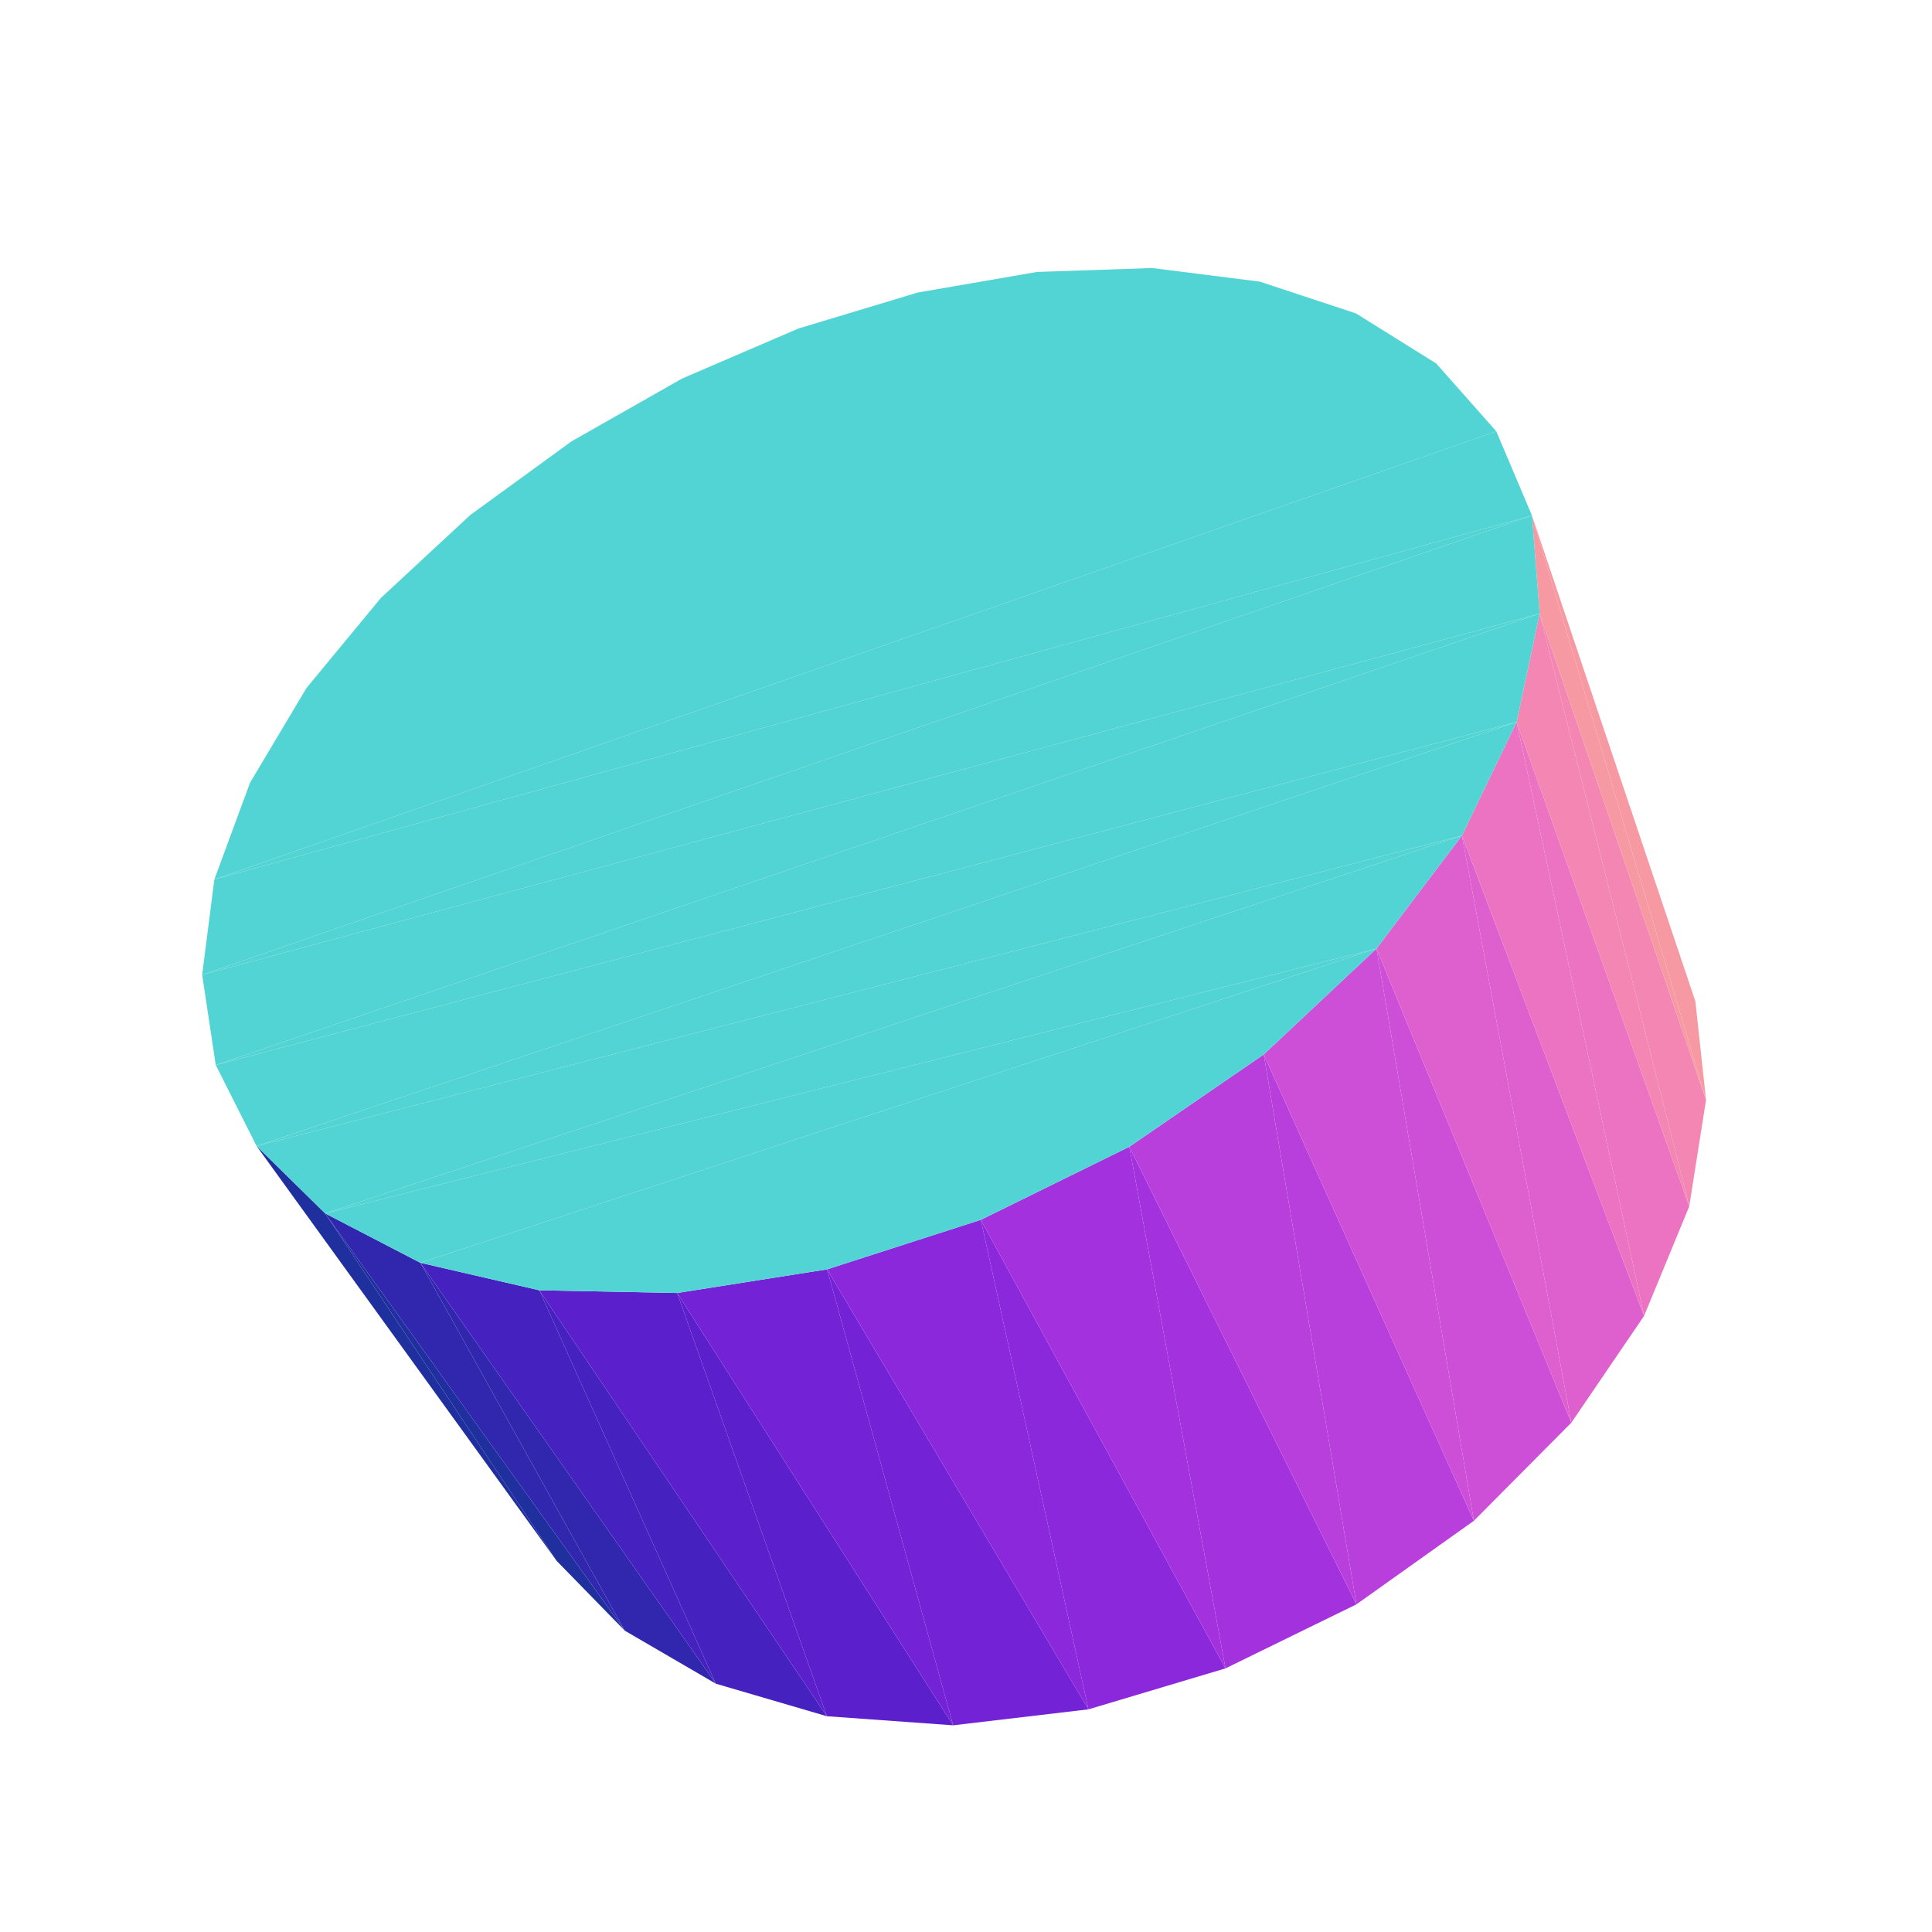
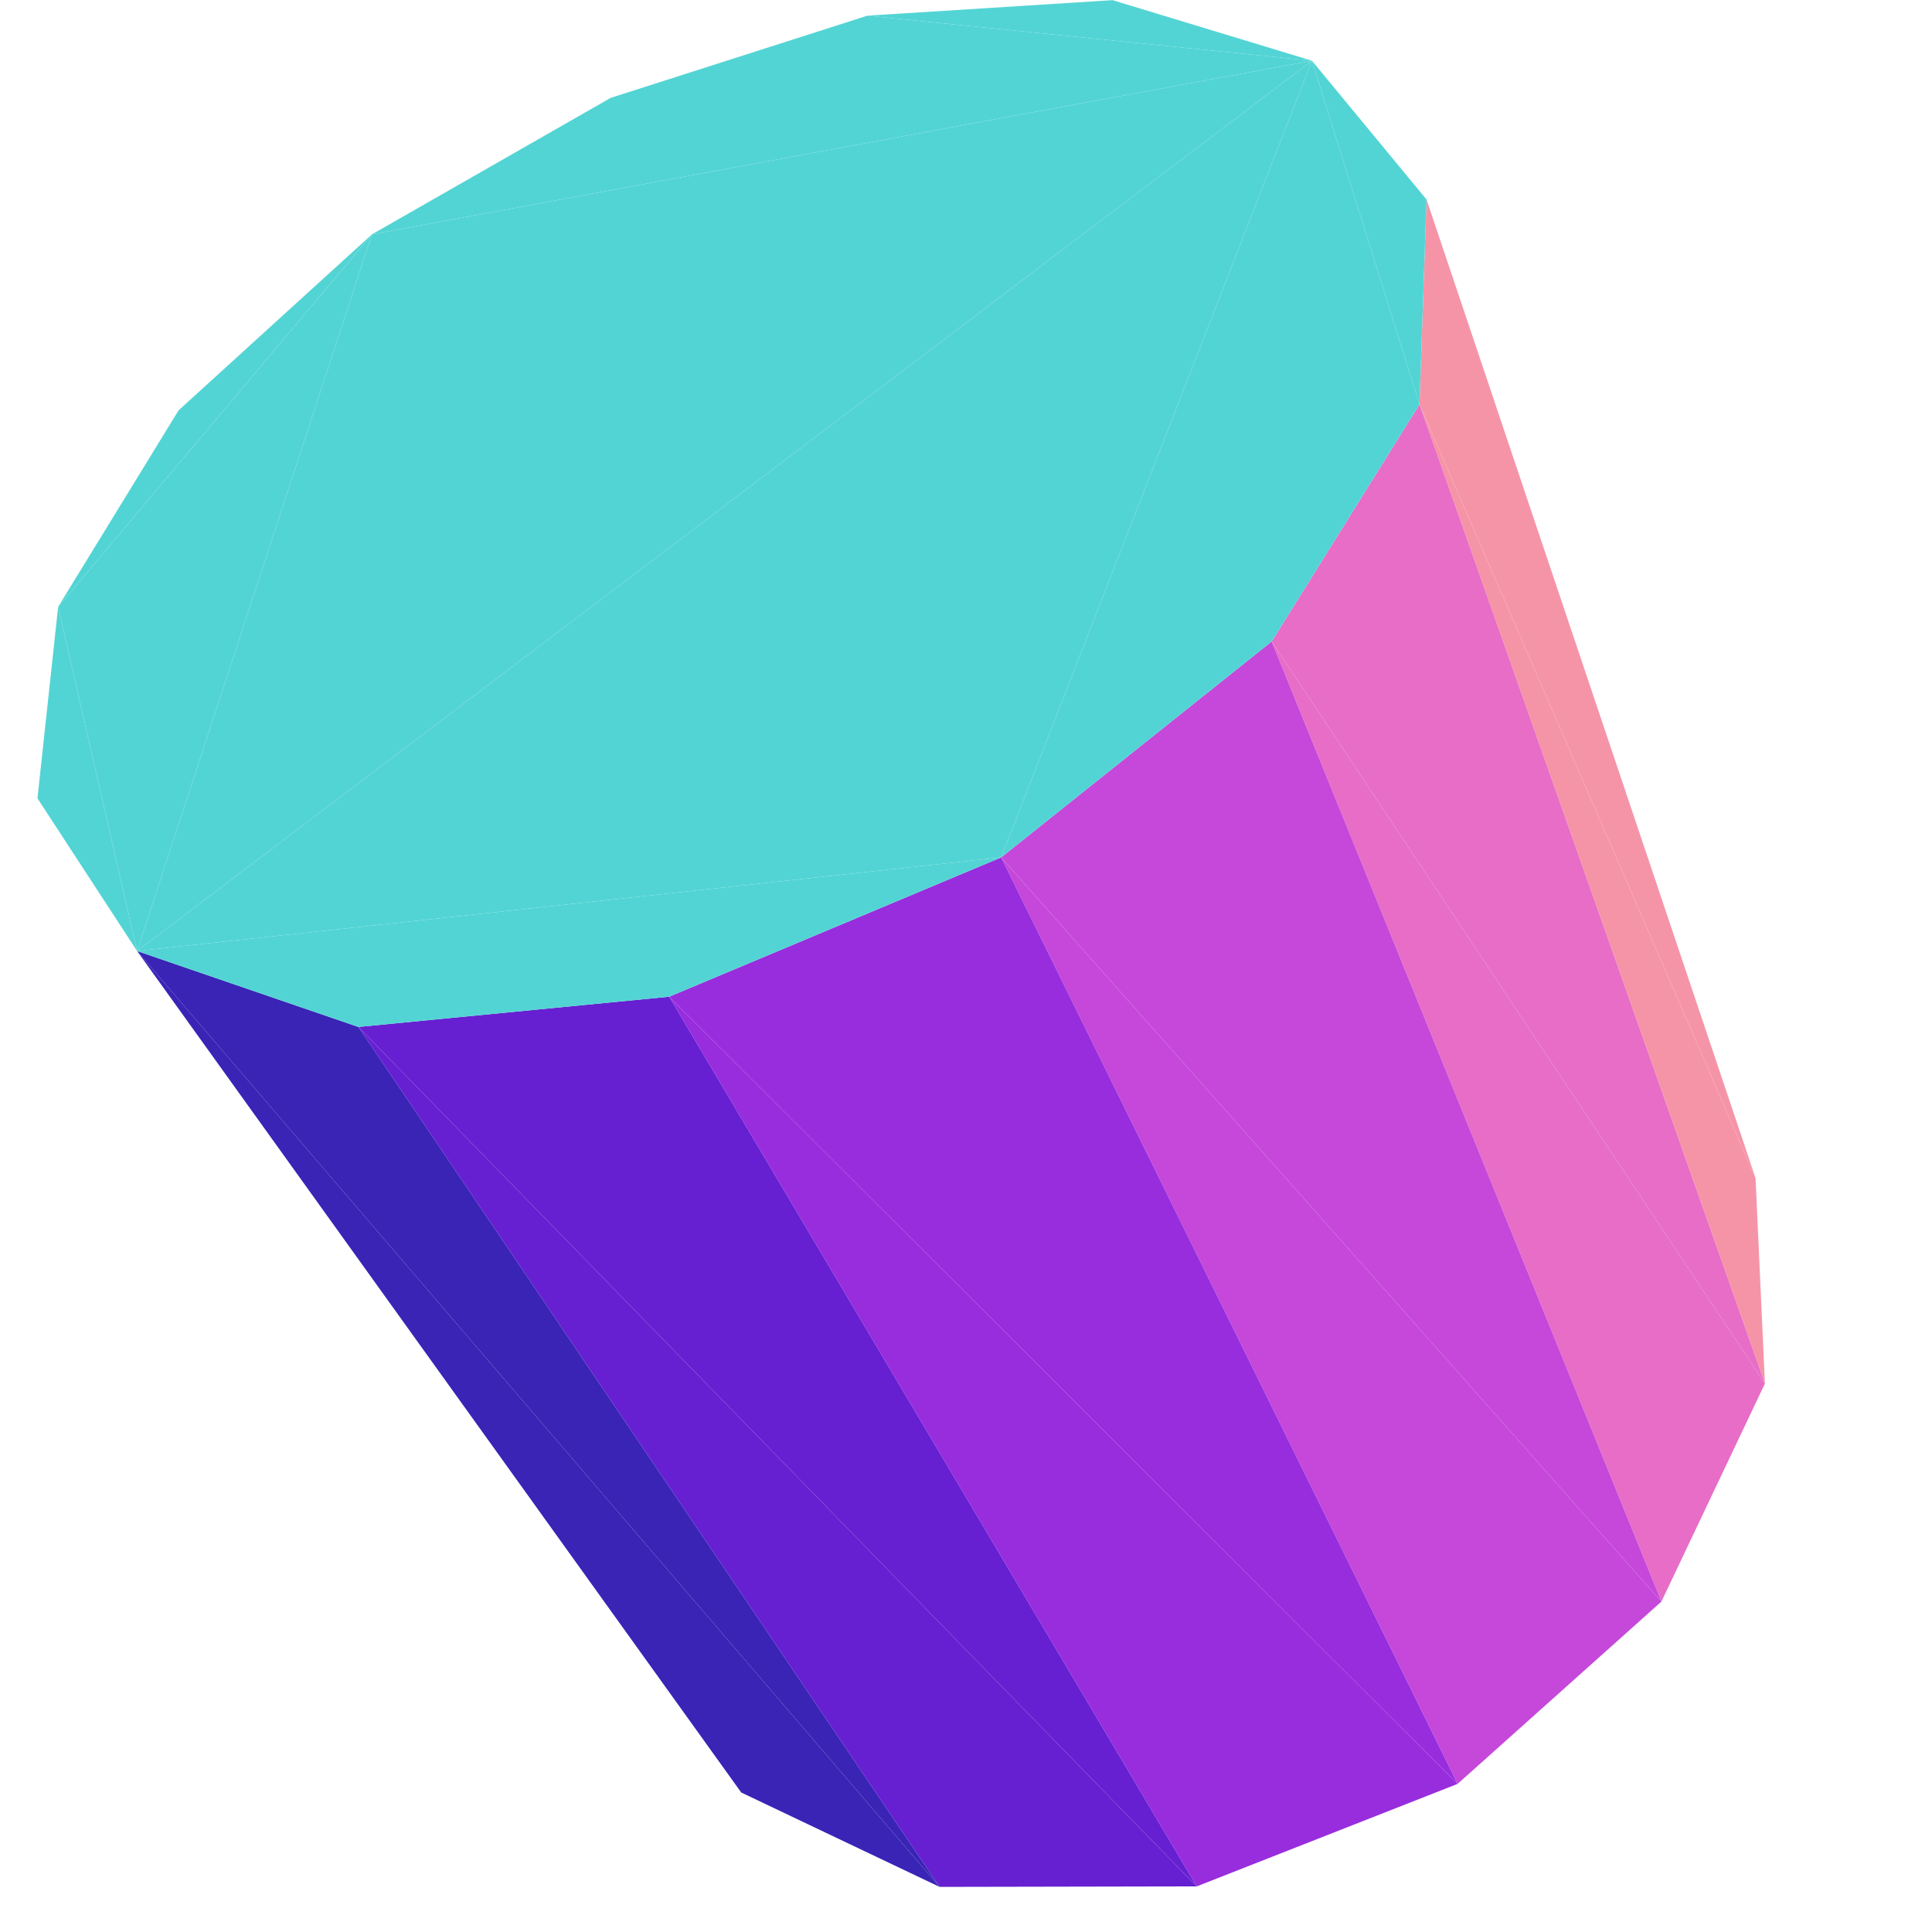
<svg xmlns="http://www.w3.org/2000/svg" viewBox="-250 -250 500 500" width="500" height="500">
-   <path d="M-73.492,-152.027L-12.471,-174.297L-43.361,-164.987zM18.335,-179.614L-73.492,-152.027L-102.063,-135.797zM-12.471,-174.297L-73.492,-152.027L18.335,-179.614zM48.16,-180.635L-102.063,-135.797L-128.298,-116.715zM18.335,-179.614L-102.063,-135.797L48.16,-180.635zM76.032,-177.117L-128.298,-116.715L-151.427,-95.253zM48.16,-180.635L-128.298,-116.715L76.032,-177.117zM100.908,-168.897L-151.427,-95.253L-170.682,-71.946zM76.032,-177.117L-151.427,-95.253L100.908,-168.897zM137.235,-138.38L-170.682,-71.946L-185.298,-47.418zM100.908,-168.897L-170.682,-71.946L121.685,-155.94zM137.235,-138.38L-185.298,-47.418L-194.528,-22.395zM121.685,-155.94L-170.682,-71.946L137.235,-138.38z" style="fill:rgb(83,212,212)" />
-   <path d="M188.763,9.133L146.473,-116.581L191.519,34.658z" style="fill:rgb(247,153,162)" />
-   <path d="M-88.314,172.011L-165.853,64.027L-105.944,153.948z" style="fill:rgb(32,47,158)" />
-   <path d="M146.473,-116.581L-194.528,-22.395L-197.678,2.276z" style="fill:rgb(83,212,212)" />
-   <path d="M191.519,34.658L148.456,-91.187L187.172,62.223z" style="fill:rgb(243,134,179)" />
-   <path d="M-64.738,185.741L-141.213,76.808L-88.314,172.011z" style="fill:rgb(49,39,175)" />
-   <path d="M137.235,-138.38L-194.528,-22.395L146.473,-116.581z" style="fill:rgb(83,212,212)" />
-   <path d="M-105.944,153.948L-165.853,64.027L-183.595,46.592z" style="fill:rgb(32,47,158)" />
-   <path d="M187.172,62.223L142.505,-63.154L175.482,90.558z" style="fill:rgb(235,115,194)" />
-   <path d="M148.456,-91.187L-197.678,2.276L-194.166,25.63z" style="fill:rgb(83,212,212)" />
-   <path d="M191.519,34.658L146.473,-116.581L148.456,-91.187z" style="fill:rgb(247,153,162)" />
-   <path d="M-36.004,194.158L-110.421,83.927L-64.738,185.741z" style="fill:rgb(69,33,191)" />
-   <path d="M146.473,-116.581L-197.678,2.276L148.456,-91.187z" style="fill:rgb(83,212,212)" />
-   <path d="M-88.314,172.011L-141.213,76.808L-165.853,64.027z" style="fill:rgb(49,39,175)" />
-   <path d="M175.482,90.558L128.348,-33.753L156.662,118.195z" style="fill:rgb(222,96,207)" />
-   <path d="M-3.326,196.508L-74.743,84.622L-36.004,194.158z" style="fill:rgb(91,32,204)" />
-   <path d="M187.172,62.223L148.456,-91.187L142.505,-63.154z" style="fill:rgb(243,134,179)" />
-   <path d="M142.505,-63.154L-194.166,25.63L-183.595,46.592z" style="fill:rgb(83,212,212)" />
-   <path d="M156.662,118.195L106.242,-4.512L131.439,143.576z" style="fill:rgb(205,79,215)" />
-   <path d="M31.691,192.376L-35.941,78.509L-3.326,196.508z" style="fill:rgb(115,34,214)" />
-   <path d="M-64.738,185.741L-110.421,83.927L-141.213,76.808z" style="fill:rgb(69,33,191)" />
-   <path d="M148.456,-91.187L-194.166,25.63L142.505,-63.154z" style="fill:rgb(83,212,212)" />
-   <path d="M131.439,143.576L77.058,22.889L101.049,165.2z" style="fill:rgb(185,63,221)" />
-   <path d="M67.154,181.777L3.841,65.689L31.691,192.376z" style="fill:rgb(139,40,220)" />
-   <path d="M101.049,165.2L42.266,46.78L67.154,181.777z" style="fill:rgb(163,50,222)" />
-   <path d="M175.482,90.558L142.505,-63.154L128.348,-33.753z" style="fill:rgb(235,115,194)" />
-   <path d="M128.348,-33.753L-183.595,46.592L-165.853,64.027z" style="fill:rgb(83,212,212)" />
-   <path d="M-36.004,194.158L-74.743,84.622L-110.421,83.927z" style="fill:rgb(91,32,204)" />
-   <path d="M142.505,-63.154L-183.595,46.592L128.348,-33.753z" style="fill:rgb(83,212,212)" />
-   <path d="M156.662,118.195L128.348,-33.753L106.242,-4.512z" style="fill:rgb(222,96,207)" />
-   <path d="M-3.326,196.508L-35.941,78.509L-74.743,84.622z" style="fill:rgb(115,34,214)" />
-   <path d="M106.242,-4.512L-165.853,64.027L-141.213,76.808z" style="fill:rgb(83,212,212)" />
-   <path d="M131.439,143.576L106.242,-4.512L77.058,22.889z" style="fill:rgb(205,79,215)" />
-   <path d="M31.691,192.376L3.841,65.689L-35.941,78.509z" style="fill:rgb(139,40,220)" />
-   <path d="M128.348,-33.753L-165.853,64.027L106.242,-4.512z" style="fill:rgb(83,212,212)" />
-   <path d="M101.049,165.2L77.058,22.889L42.266,46.78z" style="fill:rgb(185,63,221)" />
-   <path d="M67.154,181.777L42.266,46.78L3.841,65.689z" style="fill:rgb(163,50,222)" />
-   <path d="M77.058,22.889L-141.213,76.808L-110.421,83.927zM106.242,-4.512L-141.213,76.808L77.058,22.889zM42.266,46.78L-110.421,83.927L-74.743,84.622zM77.058,22.889L-110.421,83.927L42.266,46.78zM3.841,65.689L-74.743,84.622L-35.941,78.509zM42.266,46.78L-74.743,84.622L3.841,65.689z" style="fill:rgb(83,212,212)" />
+   <path d="M-25.516,-245.948L-91.959,-224.673L-153.744,-189.351zM-153.744,-189.351L-203.778,-143.814L-234.956,-92.95zM89.526,-234.289L-25.516,-245.948L-153.744,-189.351z" style="fill:rgb(83,212,212)" />
+   <path d="M-6.833,238.326L-214.529,-3.879L-58.168,213.9z" style="fill:rgb(57,36,182)" />
+   <path d="M204.336,54.896L117.365,-145.344L206.759,108.064z" style="fill:rgb(246,148,167)" />
+   <path d="M89.526,-234.289L37.935,-249.96L-25.516,-245.948z" style="fill:rgb(83,212,212)" />
+   <path d="M59.708,238.196L-157.258,15.771L-6.833,238.326z" style="fill:rgb(102,32,209)" />
+   <path d="M-153.744,-189.351L-234.956,-92.95L-214.529,-3.879z" style="fill:rgb(83,212,212)" />
+   <path d="M206.759,108.064L79.104,-83.986L179.98,164.481z" style="fill:rgb(231,109,199)" />
+   <path d="M89.526,-234.289L-153.744,-189.351L-214.529,-3.879z" style="fill:rgb(83,212,212)" />
+   <path d="M204.336,54.896L119.189,-198.359L117.365,-145.344z" style="fill:rgb(246,148,167)" />
+   <path d="M127.225,211.671L-76.821,7.947L59.708,238.196z" style="fill:rgb(152,45,222)" />
+   <path d="M179.98,164.481L9.1,-28.105L127.225,211.671z" style="fill:rgb(197,72,218)" />
+   <path d="M-234.956,-92.95L-240.306,-43.393L-214.529,-3.879z" style="fill:rgb(83,212,212)" />
+   <path d="M-6.833,238.326L-157.258,15.771L-214.529,-3.879z" style="fill:rgb(57,36,182)" />
+   <path d="M206.759,108.064L117.365,-145.344L79.104,-83.986z" style="fill:rgb(231,109,199)" />
+   <path d="M117.365,-145.344L119.189,-198.359L89.526,-234.289z" style="fill:rgb(83,212,212)" />
+   <path d="M59.708,238.196L-76.821,7.947L-157.258,15.771z" style="fill:rgb(102,32,209)" />
+   <path d="M179.98,164.481L79.104,-83.986L9.1,-28.105z" style="fill:rgb(197,72,218)" />
+   <path d="M-214.529,-3.879L9.1,-28.105L89.526,-234.289z" style="fill:rgb(83,212,212)" />
+   <path d="M127.225,211.671L9.1,-28.105L-76.821,7.947z" style="fill:rgb(152,45,222)" />
+   <path d="M9.1,-28.105L117.365,-145.344L89.526,-234.289zM-214.529,-3.879L-157.258,15.771L9.1,-28.105zM9.1,-28.105L79.104,-83.986L117.365,-145.344zM-157.258,15.771L-76.821,7.947L9.1,-28.105z" style="fill:rgb(83,212,212)" />
</svg>
